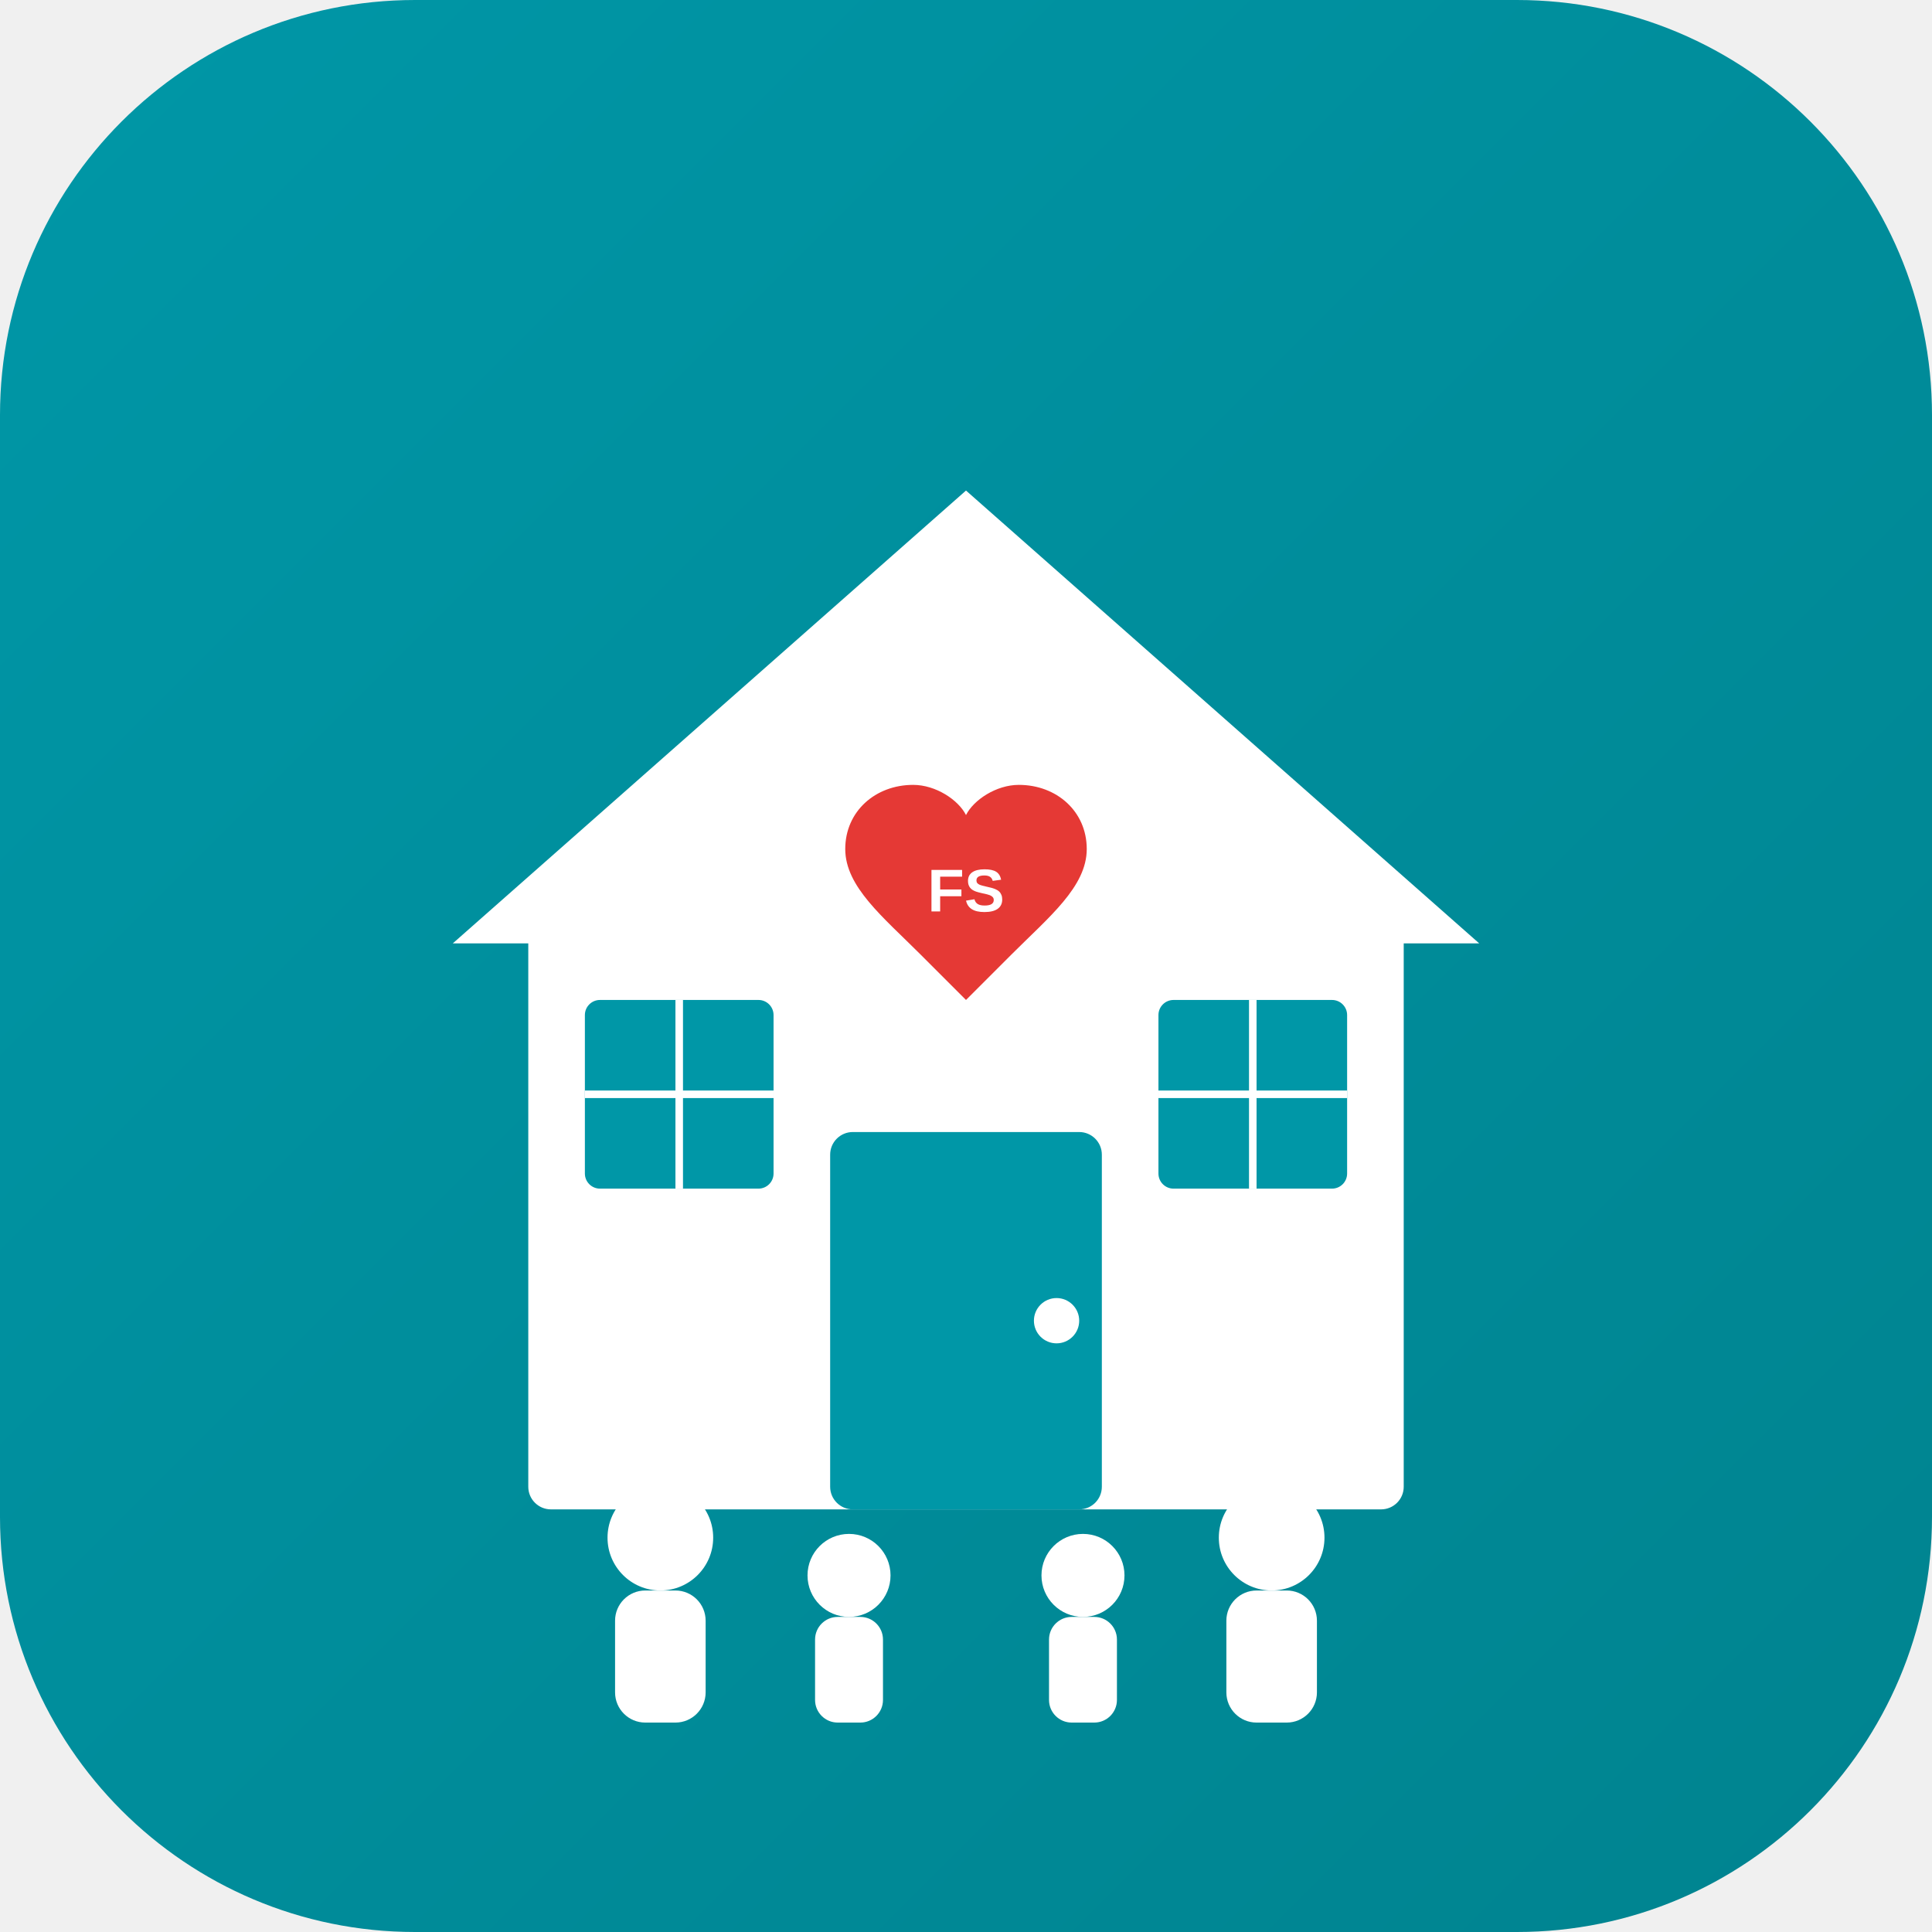
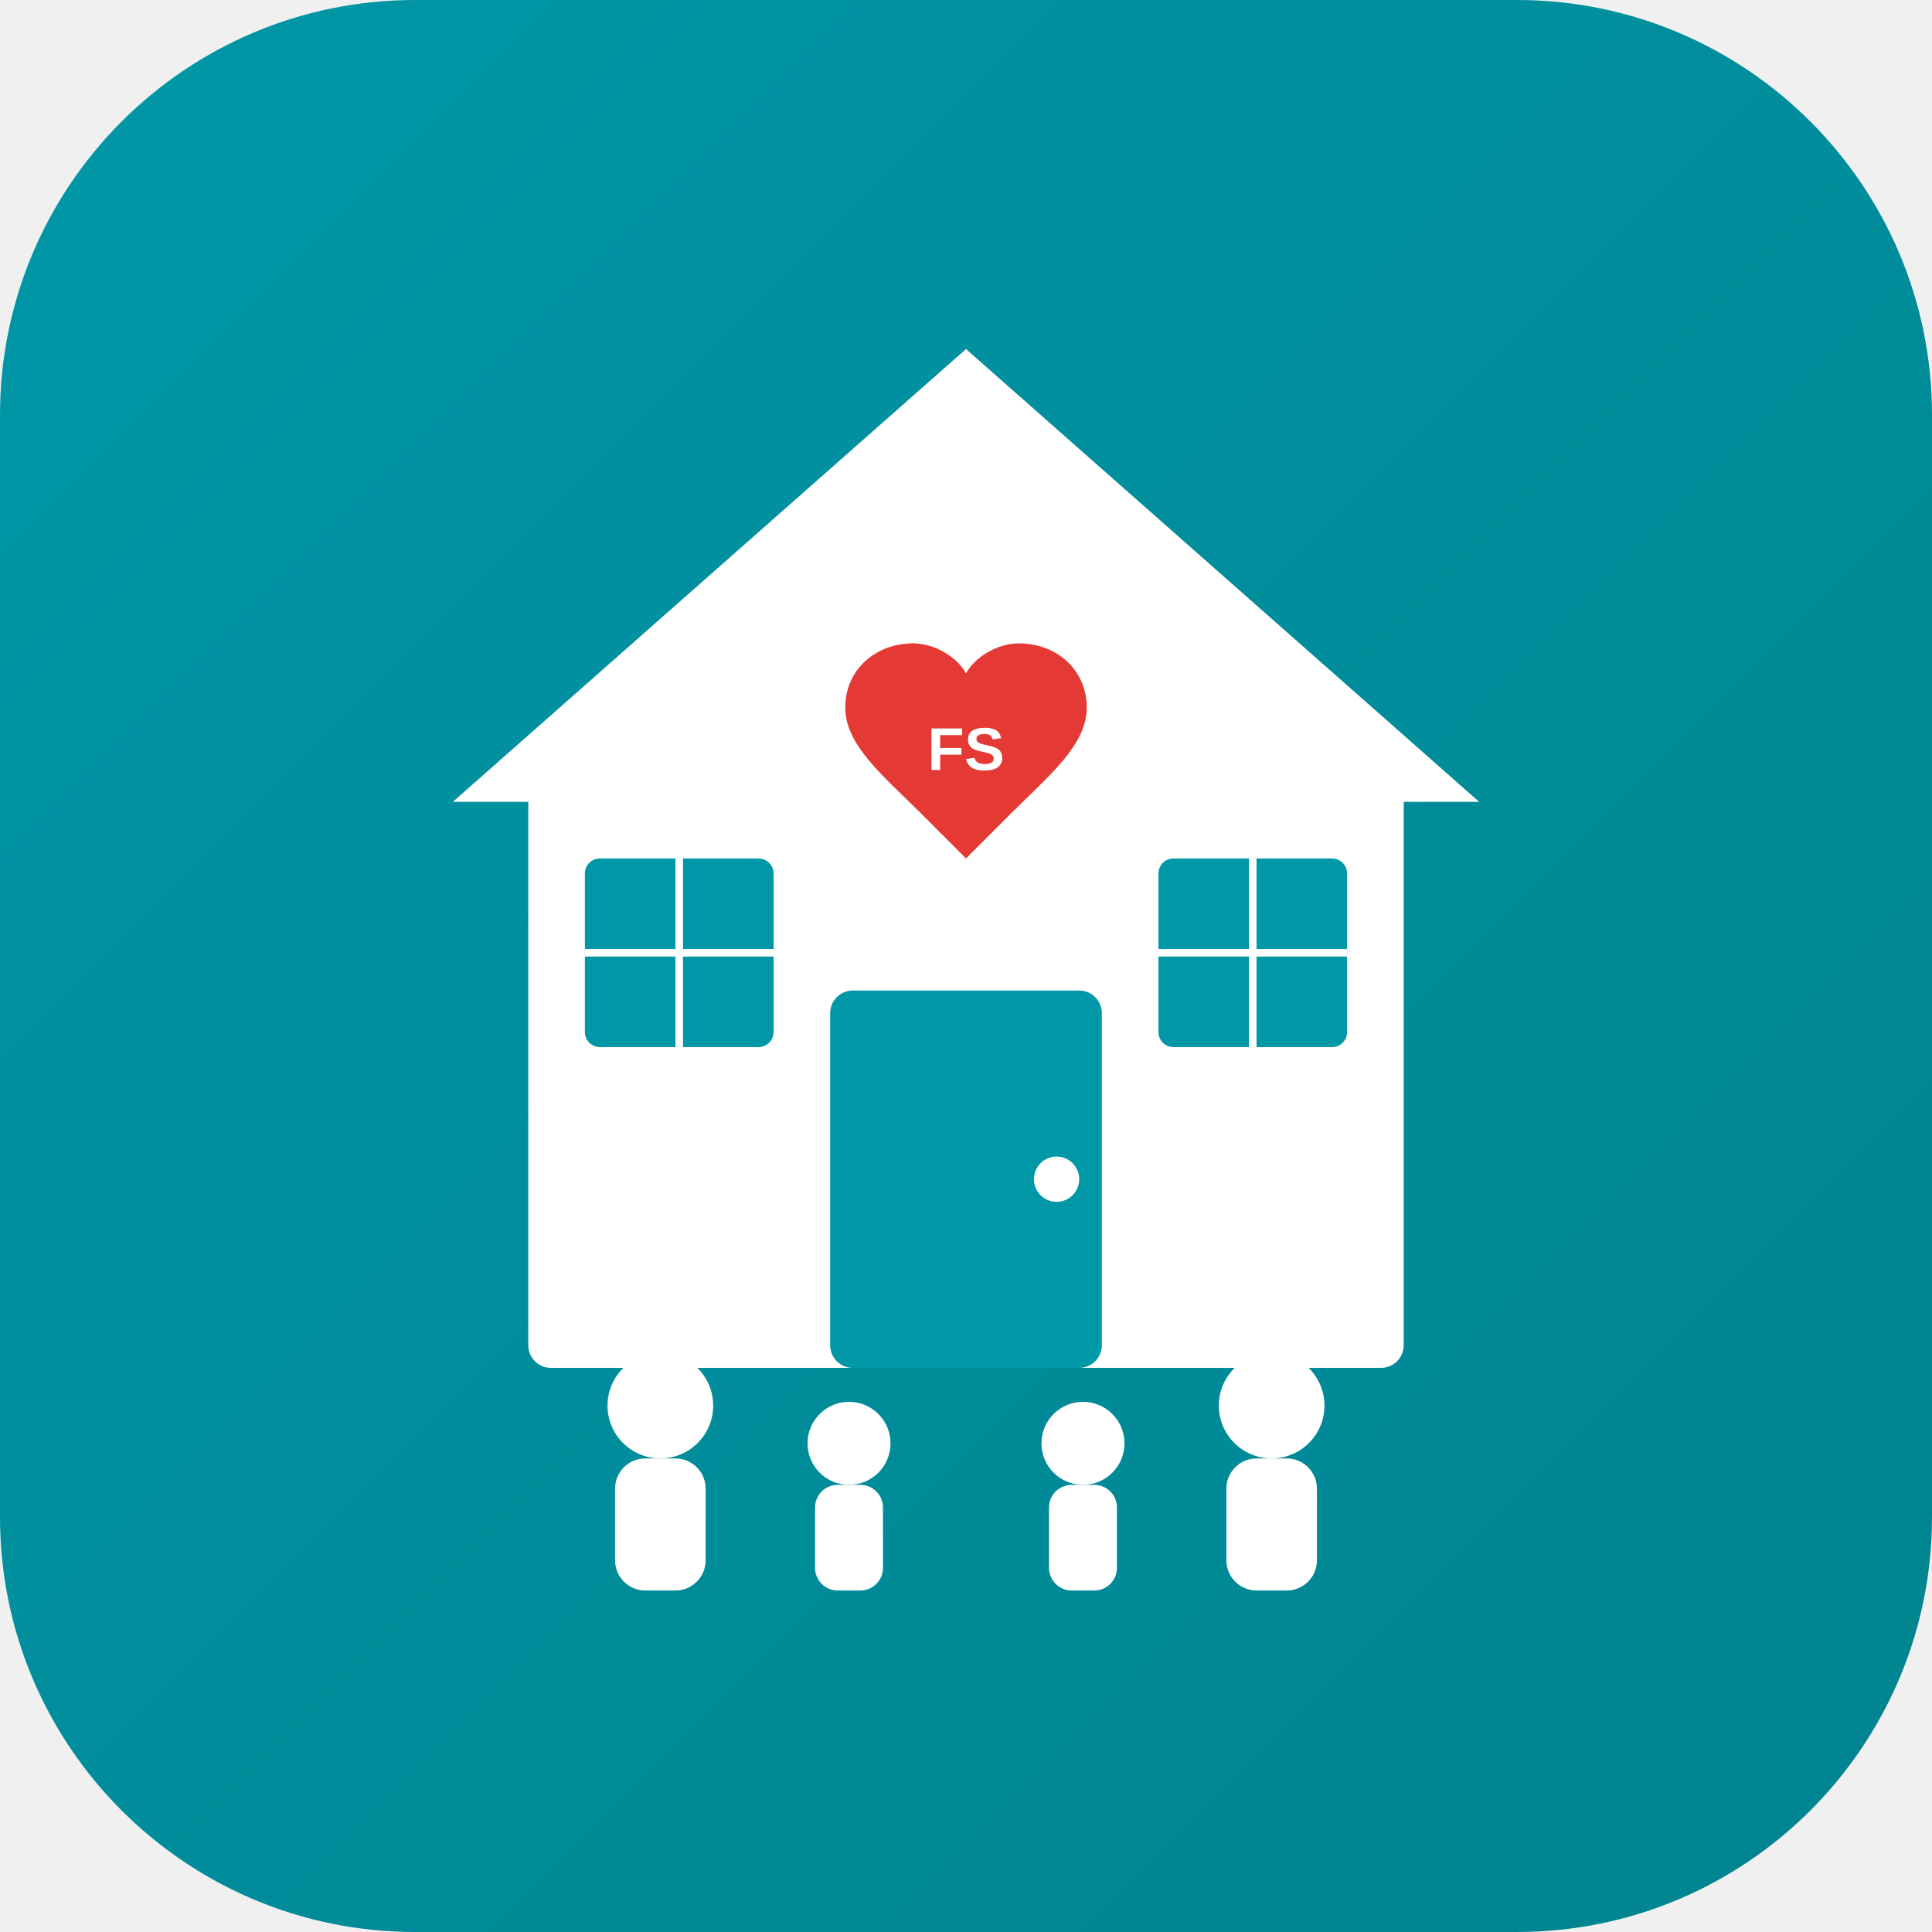
<svg xmlns="http://www.w3.org/2000/svg" viewBox="0 0 1024 1024" width="1024" height="1024">
  <defs>
    <linearGradient id="bg" x1="0%" y1="0%" x2="100%" y2="100%">
      <stop offset="0%" style="stop-color:#0097A7" />
      <stop offset="100%" style="stop-color:#00838F" />
    </linearGradient>
  </defs>
  <rect x="0" y="0" width="1024" height="1024" rx="220" ry="220" fill="url(#bg)" />
-   <rect x="280" y="480" width="464" height="320" rx="12" fill="white" />
-   <polygon points="240,500 512,260 784,500" fill="white" />
-   <rect x="440" y="600" width="144" height="200" rx="12" fill="#0097A7" />
-   <circle cx="560" cy="700" r="12" fill="white" />
-   <path d="M512,530 L488,506 C468,486 448,470 448,450 C448,430 464,416 484,416 C496,416 508,424 512,432 C516,424 528,416 540,416 C560,416 576,430 576,450 C576,470 556,486 536,506 Z" fill="#E53935" />
-   <text x="512" y="472" text-anchor="middle" dominant-baseline="central" font-family="Arial, sans-serif" font-size="32" font-weight="bold" fill="white">FS</text>
-   <rect x="310" y="530" width="100" height="100" rx="8" fill="#0097A7" />
-   <line x1="310" y1="580" x2="410" y2="580" stroke="white" stroke-width="4" />
-   <line x1="360" y1="530" x2="360" y2="630" stroke="white" stroke-width="4" />
-   <rect x="614" y="530" width="100" height="100" rx="8" fill="#0097A7" />
-   <line x1="614" y1="580" x2="714" y2="580" stroke="white" stroke-width="4" />
-   <line x1="664" y1="530" x2="664" y2="630" stroke="white" stroke-width="4" />
-   <circle cx="350" cy="815" r="28" fill="white" />
-   <rect x="326" y="843" width="48" height="70" rx="16" fill="white" />
-   <circle cx="450" cy="835" r="22" fill="white" />
-   <rect x="432" y="857" width="36" height="56" rx="12" fill="white" />
-   <circle cx="574" cy="835" r="22" fill="white" />
-   <rect x="556" y="857" width="36" height="56" rx="12" fill="white" />
-   <circle cx="674" cy="815" r="28" fill="white" />
-   <rect x="650" y="843" width="48" height="70" rx="16" fill="white" />
+   <rect x="280" y="405" width="464" height="320" rx="12" fill="white" />
+   <polygon points="240,425 512,185 784,425" fill="white" />
+   <rect x="440" y="525" width="144" height="200" rx="12" fill="#0097A7" />
+   <circle cx="560" cy="625" r="12" fill="white" />
+   <path d="M512,455 L488,431 C468,411 448,395 448,375 C448,355 464,341 484,341 C496,341 508,349 512,357 C516,349 528,341 540,341 C560,341 576,355 576,375 C576,395 556,411 536,431 Z" fill="#E53935" />
+   <text x="512" y="397" text-anchor="middle" dominant-baseline="central" font-family="Arial, sans-serif" font-size="32" font-weight="bold" fill="white">FS</text>
+   <rect x="310" y="455" width="100" height="100" rx="8" fill="#0097A7" />
+   <line x1="310" y1="505" x2="410" y2="505" stroke="white" stroke-width="4" />
+   <line x1="360" y1="455" x2="360" y2="555" stroke="white" stroke-width="4" />
+   <rect x="614" y="455" width="100" height="100" rx="8" fill="#0097A7" />
+   <line x1="614" y1="505" x2="714" y2="505" stroke="white" stroke-width="4" />
+   <line x1="664" y1="455" x2="664" y2="555" stroke="white" stroke-width="4" />
+   <circle cx="350" cy="745" r="28" fill="white" />
+   <rect x="326" y="773" width="48" height="70" rx="16" fill="white" />
+   <circle cx="450" cy="765" r="22" fill="white" />
+   <rect x="432" y="787" width="36" height="56" rx="12" fill="white" />
+   <circle cx="574" cy="765" r="22" fill="white" />
+   <rect x="556" y="787" width="36" height="56" rx="12" fill="white" />
+   <circle cx="674" cy="745" r="28" fill="white" />
+   <rect x="650" y="773" width="48" height="70" rx="16" fill="white" />
</svg>
